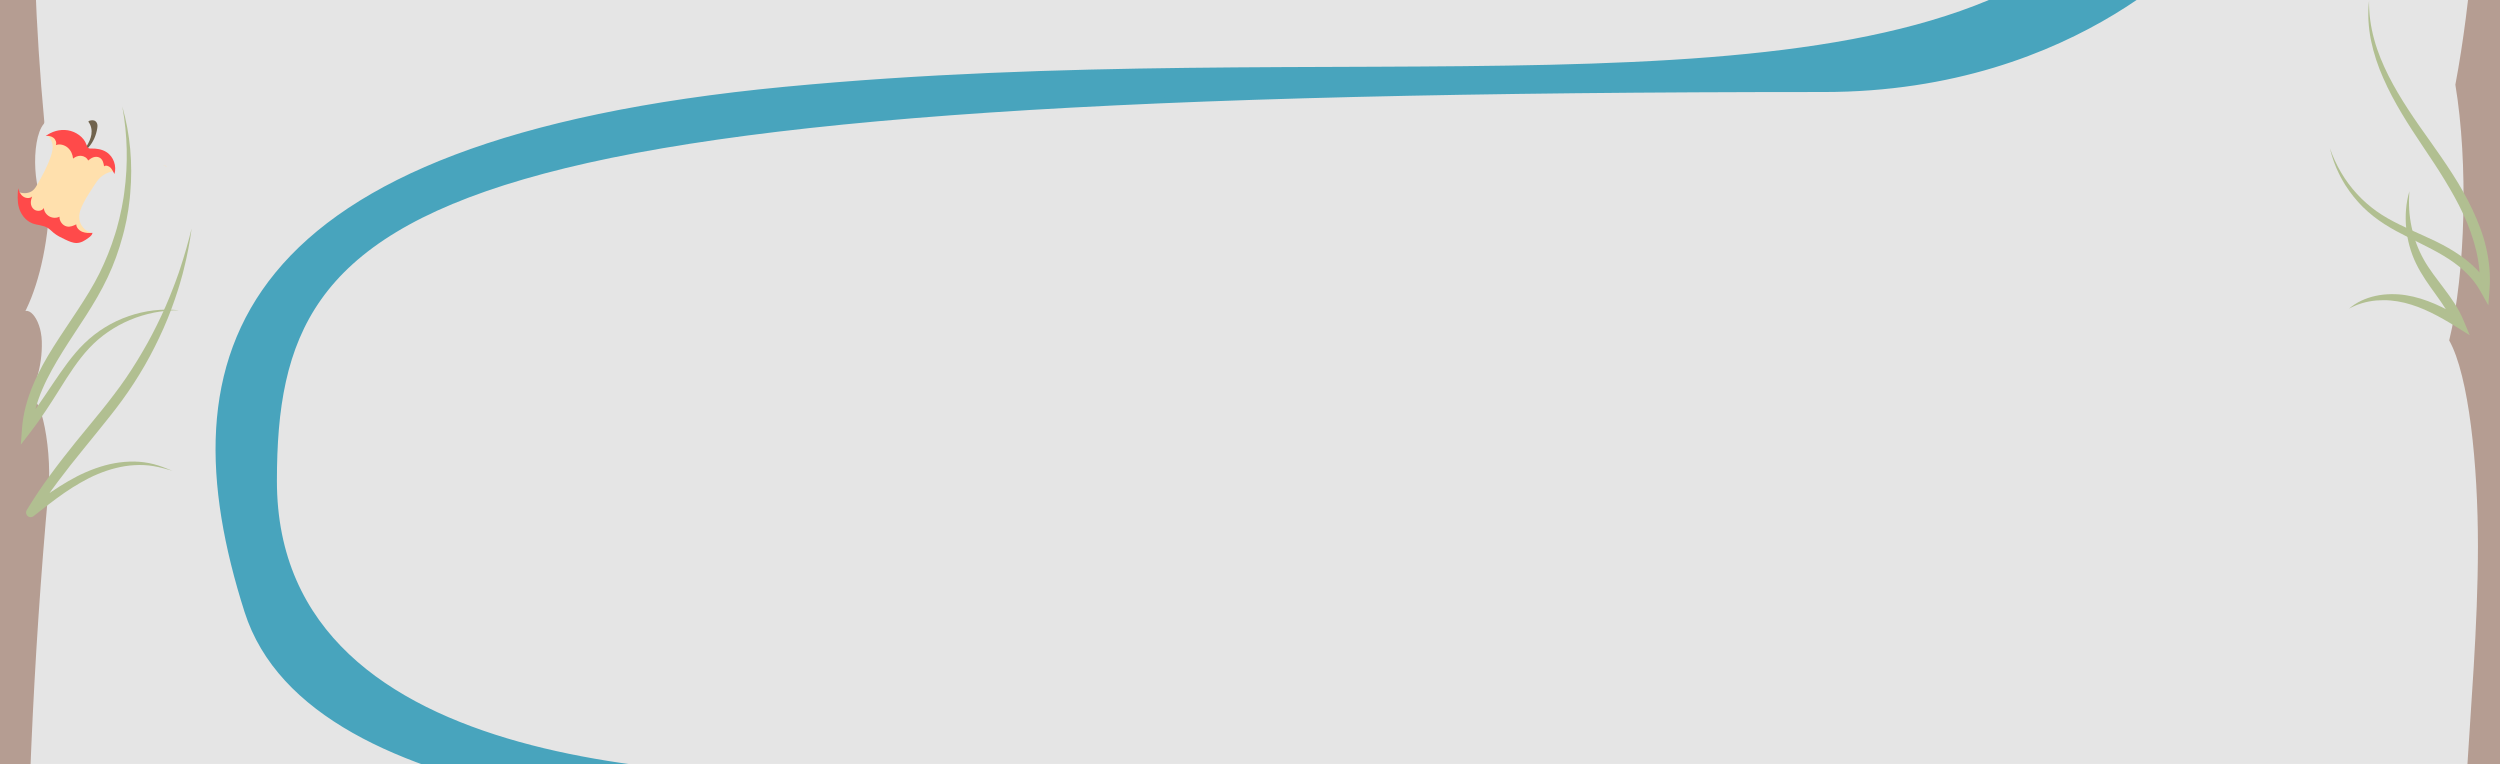
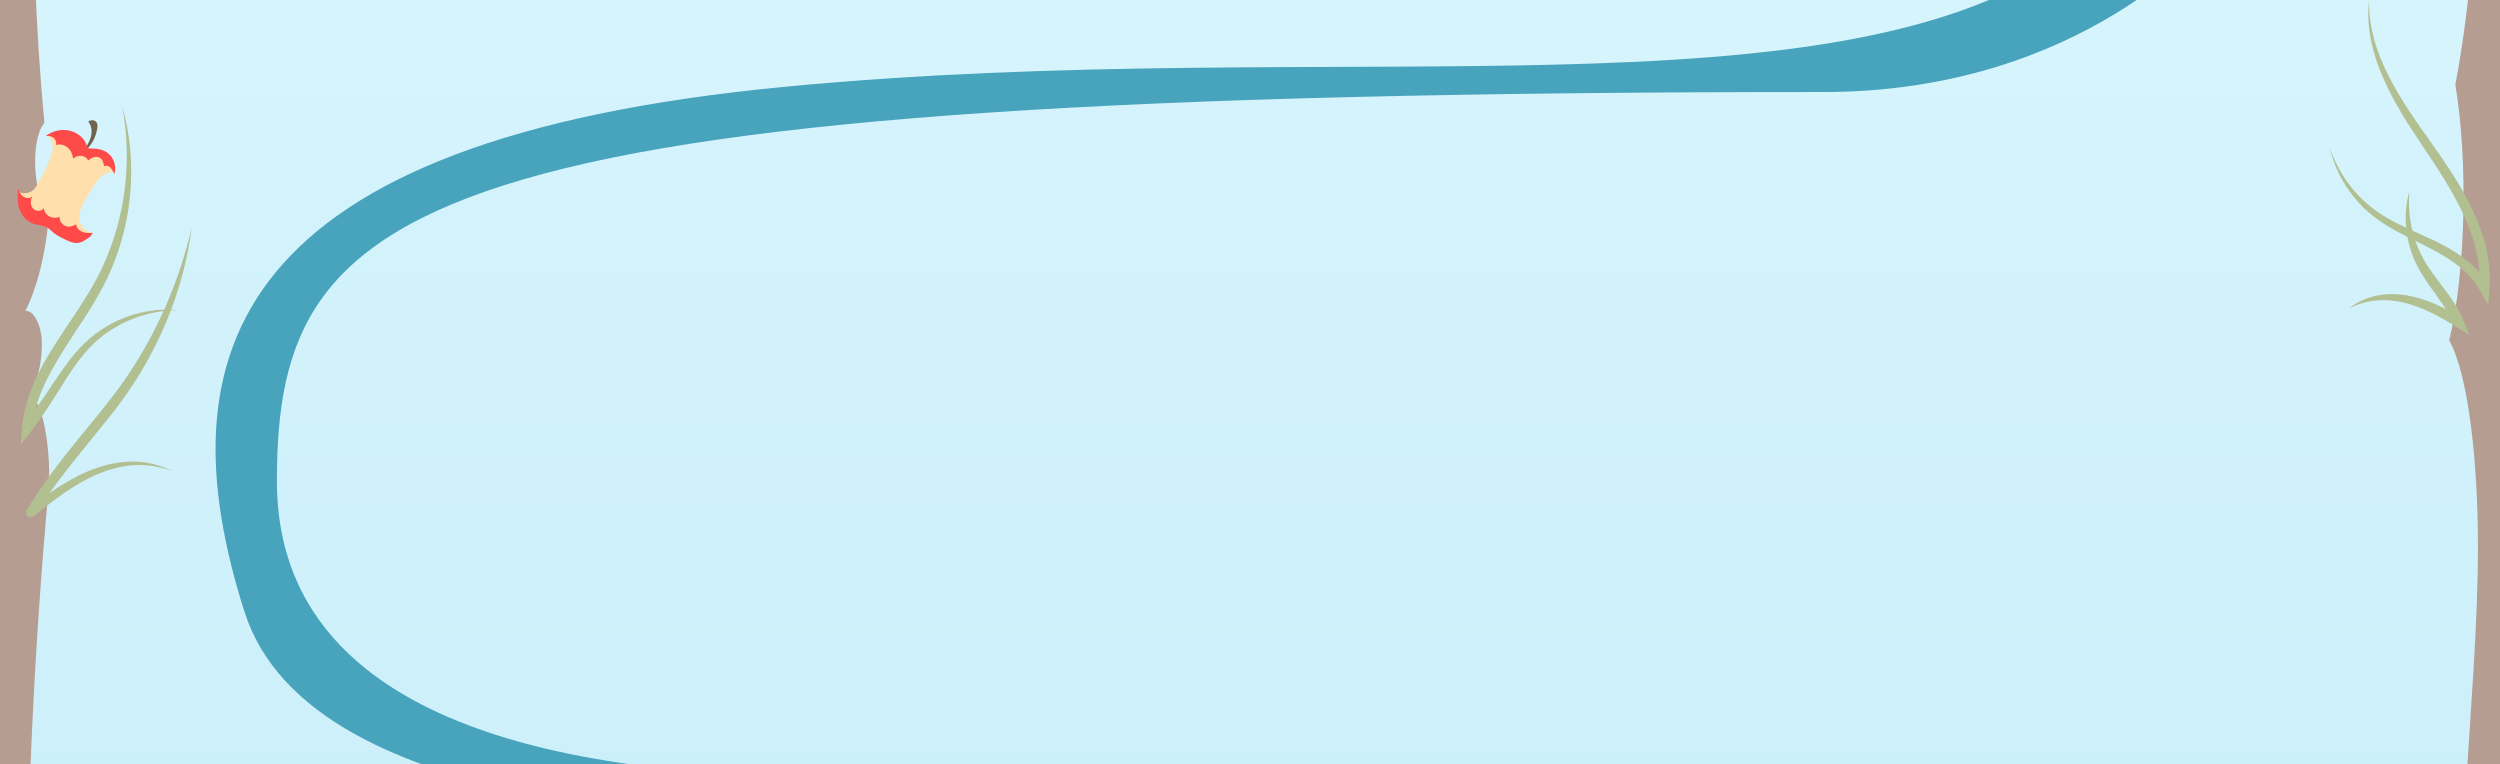
<svg xmlns="http://www.w3.org/2000/svg" width="1440" height="440" viewBox="0 0 1440 440" fill="none">
-   <rect width="1440" height="440" fill="#E5E5E5" />
-   <g clip-path="url(#clip0_0_1)">
-     <path d="M1440.5 -671C1460.5 -162 1272 -37.5 1272 -37.5C1272 -37.5 1199.21 51.5 1050.5 51.5C242.5 51.5 158 110.5 158 277C158 452.332 418 449 503.5 449C589 449 1219.94 441.615 1258 567C1303.5 716.901 1004 779.401 644.5 752.901C261.142 724.643 201.5 821.401 206.5 872.901C211.5 924.401 322 1012.9 738.5 909.401C1155 805.901 1251 919.401 1253.5 978.901C1256 1038.4 1146.5 1193 738.5 1069C330.5 945 186 1071 206.5 1138.5C227 1206 348 1249 606.5 1176.5C865 1104 1175.28 1108.9 1239.78 1204.4C1304.28 1299.9 1143.5 1389.9 860.5 1307.9C853 1305.73 808.053 1300.57 773.5 1296.4C768.981 1295.86 765.253 1291.68 761.563 1287.38L748.5 1277.52V1263.43C757.979 1263.6 761.438 1272.34 765.213 1279.12L773.5 1286.9C890.5 1296.4 1092.42 1373.73 1207.5 1292.9C1291.5 1233.9 1203 1188.9 1182.5 1176.5C1143.17 1156.67 943.4 1112.9 673 1176.5C335 1256 299 1261 206.5 1165C114 1069 343.5 989 487.5 1009L495.537 1010.12C632.706 1029.16 619.456 1021.17 851 1084.9C1087 1149.86 1261.24 1042.92 1234 968.901C1228.5 905.401 1057 838.901 718.5 927.401C561.167 960.901 241.4 1013.6 203 904.401C155 767.901 332 718.901 503.5 727.401C675 735.901 984.202 761.423 1143.5 687.901C1299.5 615.901 1268.19 538.955 1090 501.5C864.5 454.102 876.5 492.236 550 478.5C421.5 473.094 179.881 470 142.281 352C95.281 204.5 133 82 452 51.5C771 21 1061 74 1195 -26C1372.88 -158.747 1406.11 -408.5 1206 -544C974.623 -700.668 69 -465.099 -12 -665.099L1440.5 -671Z" fill="#48A4BD" />
-     <path d="M584 3089.4C1170.89 3106.42 1317.5 2993.9 1344 2690.9C1370.66 2386.06 1351.92 2355.55 1296.5 2215.9C1284 2184.4 1272 2167.9 1266.5 2161.4H958.5C959.522 2187.9 1075.5 2215.9 1189 2324.9C1268 2443.4 1311.5 2509.47 1311.5 2677.9C1311.5 2998.9 1108.51 3016.86 997.5 3047.4C886.494 3077.95 648.967 3076.9 471.5 3076.9C333.5 3076.9 244.483 3134.4 215.5 3189.9C178.945 3259.9 229.572 3315.08 298.5 3340.4C347.5 3358.4 421.667 3369.23 451.5 3364.9V3356.4H431C130.5 3340.4 153 3076.9 584 3089.4Z" fill="#48A4BD" />
-     <path d="M773.5 1286.9C890.5 1296.4 1092.42 1373.73 1207.5 1292.9C1291.5 1233.9 1203 1188.9 1182.5 1176.5C1143.17 1156.67 943.4 1112.9 673 1176.5C335 1256 299 1261 206.5 1165C114 1069 343.5 989 487.5 1009M773.5 1286.9C763.423 1285.59 763.558 1263.71 748.5 1263.43M773.5 1286.9L748.5 1263.43M487.5 1009L495.537 1010.12M487.5 1009C490.219 1009.38 492.897 1009.75 495.537 1010.12M1234 968.901C1261.24 1042.92 1087 1149.86 851 1084.9C619.456 1021.17 632.706 1029.16 495.537 1010.12M1234 968.901C1228.5 905.401 1057 838.901 718.5 927.401C561.167 960.901 241.4 1013.6 203 904.401C155 767.901 332 718.901 503.5 727.401C675 735.901 984.202 761.423 1143.5 687.901C1299.5 615.901 1268.19 538.955 1090 501.5C864.5 454.102 876.5 492.236 550 478.5C421.5 473.094 179.881 470 142.281 352C95.281 204.5 133 82 452 51.5C771 21 1061 74 1195 -26C1372.88 -158.747 1406.11 -408.5 1206 -544C974.623 -700.668 69 -465.099 -12 -665.099L1440.5 -671C1460.5 -162 1272 -37.5 1272 -37.5C1272 -37.5 1199.21 51.5 1050.5 51.5C242.5 51.5 158 110.5 158 277C158 452.332 418 449 503.5 449C589 449 1219.94 441.614 1258 567C1303.5 716.901 1004 779.401 644.5 752.901C261.142 724.643 201.5 821.401 206.5 872.901C211.5 924.401 322 1012.9 738.5 909.401C1155 805.901 1251 919.401 1253.5 978.901C1256 1038.4 1146.5 1193 738.5 1069C330.5 945 186 1071 206.5 1138.5C227 1206 348 1249 606.5 1176.5C865 1104 1175.28 1108.9 1239.78 1204.4C1304.28 1299.9 1143.5 1389.9 860.5 1307.9C853 1305.73 808.053 1300.57 773.5 1296.4M1234 968.901C1226.08 931.401 1234.05 968.951 1234 968.901ZM748.5 1263.43V1277.52M748.5 1277.52C757.996 1278.05 764.002 1295.26 773.5 1296.4M748.5 1277.52L773.5 1296.4M1344 2690.9C1317.5 2993.9 1170.89 3106.42 584 3089.4C153 3076.9 130.5 3340.4 431 3356.4H451.5V3364.9C421.667 3369.23 347.5 3358.4 298.5 3340.4C229.572 3315.08 178.945 3259.9 215.5 3189.9C244.483 3134.4 333.5 3076.9 471.5 3076.9C648.967 3076.9 886.494 3077.95 997.5 3047.4C1108.51 3016.86 1311.5 2998.9 1311.5 2677.9C1311.5 2509.47 1268 2443.4 1189 2324.9C1075.5 2215.9 959.522 2187.9 958.5 2161.4H1266.5C1272 2167.9 1284 2184.4 1296.5 2215.9C1351.92 2355.55 1370.66 2386.06 1344 2690.9Z" stroke="#48A4BD" stroke-width="3" />
-     <path d="M1444.5 -672.599C1433.3 -591.621 1415.05 -462.971 1420.78 -374.256C1422.94 -340.826 1423.65 -291.06 1414.59 -286.753C1432.72 -189.06 1432.59 -48.43 1414.29 48.801C1421.75 93.677 1420.22 157.008 1410.74 196.093C1422.05 216.305 1427.32 267.502 1427.29 314.641C1427.26 361.781 1423.07 407.254 1420.47 453.364C1415.97 533.01 1416.18 615.653 1418.96 696.396C1420.43 738.993 1420.98 793.899 1410.64 812.106C1413.5 823.203 1416.35 834.293 1419.2 845.391C1419.43 918.776 1413.88 992.282 1403.43 1054.22C1412.93 1088.22 1414.04 1142.84 1414.55 1192.15C1415.06 1242.07 1415.57 1292.01 1416.09 1341.93C1414.25 1336.21 1418.92 1339.62 1418.76 1348.57C1418 1392.77 1417.24 1436.97 1416.47 1481.17C1413.04 1499.41 1409.61 1517.66 1406.18 1535.9C1410.72 1537.36 1415 1547.69 1417.24 1562.62C1411.83 1577.08 1406.41 1591.53 1401 1605.99C1404.57 1621.06 1408.14 1636.13 1411.7 1651.19C1413.69 1741.27 1415.69 1831.35 1417.68 1921.43C1418.61 1963.56 1418.36 2014.91 1408.71 2036.49C1412.9 2025.62 1418.65 2047.11 1417.8 2066.02C1416.94 2084.92 1412.47 2098.02 1408.34 2109.2C1409.39 2125.27 1410.44 2141.34 1411.42 2157.48C1423.1 2350.74 1423.43 2553.62 1412.38 2747.4C1410.94 2772.75 1416.22 2813.6 1420.75 2794.11C1417.74 2804.51 1414.48 2817.19 1414.78 2832.53C1415.09 2847.87 1421.75 2857.2 1423.18 2842.78C1417.18 2857.39 1413.01 2882.22 1412.08 2908.91C1417.82 2912.19 1419.14 2948.47 1413.84 2957.44C1417.02 3011.27 1418.29 3066.68 1417.63 3121.77C1418.25 3147.41 1418.88 3173.05 1419.5 3198.69C1420.15 3221.23 1425.63 3246.79 1426.28 3269.33C1422.47 3425.02 1416.53 3578.63 1418.13 3734.87C1422.92 3778.47 1428.48 3794.88 1441 3793.22" fill="#B59D92" />
-     <path d="M-12.046 3739.42C5.959 3657.94 16.124 3542.66 6.908 3453.4C4.12 3426.4 7.688 3369.29 16.744 3345.58C20.051 3336.92 20.669 3322.2 18.134 3311.42C-4.489 3215.28 -2.273 3088.28 24.687 2998.08C24.795 2997.72 24.8 2997.18 24.699 2996.79C13.014 2952.1 15.363 2889.57 30.163 2850.36C30.354 2849.86 30.299 2848.94 30.063 2848.67C12.244 2827.94 3.931 2776.96 3.979 2729.99C4.029 2682.57 10.753 2636.81 14.939 2590.41C22.17 2510.28 21.836 2427.13 17.366 2345.88C15.034 2303.49 14.146 2249 30.193 2230.08C30.434 2229.8 30.484 2228.84 30.286 2228.36L17.107 2196.27C17.03 2196.08 16.985 2195.8 16.982 2195.5C16.646 2122.14 25.49 2048.68 42.122 1986.67C42.24 1986.23 42.212 1985.58 42.062 1985.24C27.049 1950.99 25.274 1896.39 24.463 1847.08C23.65 1797.64 22.84 1748.18 22.026 1698.74C22.009 1697.62 22.554 1697.23 22.666 1698.29C22.955 1701.04 17.469 1697.42 17.682 1689.69C18.909 1645.34 20.134 1600.98 21.361 1556.62C21.366 1556.4 21.397 1556.19 21.447 1556.03L37.459 1502.73C37.645 1502.11 37.514 1501.12 37.238 1501.05C30.344 1499.13 23.911 1489.32 20.36 1475.25C20.237 1474.77 20.29 1474.06 20.465 1473.77L45.829 1431.39C46.03 1431.04 46.06 1430.2 45.887 1429.75L29.134 1385.47C29.071 1385.3 29.031 1385.07 29.021 1384.82L19.429 1113.31C17.931 1070.92 18.33 1019.25 33.847 997.536C27.104 1008.47 17.868 986.855 19.238 967.833C20.591 949.037 27.626 935.934 34.211 924.776C34.349 924.542 34.412 924.05 34.364 923.595C32.698 907.684 31.034 891.78 29.491 875.8C10.708 681.35 10.173 477.226 27.937 282.238C30.261 256.743 21.778 215.64 14.482 235.245C19.323 224.776 24.571 212.029 24.079 196.587C23.64 182.795 15.047 173.833 11.584 182.424C11.275 183.189 11.611 184.665 11.96 184.074C20.744 169.359 26.835 145.938 28.366 120.784C28.401 120.216 28.268 119.694 28.08 119.603C19.253 115.569 17.235 80.65 25.302 71.233C25.465 71.044 25.555 70.521 25.508 70.022C20.468 16.171 18.445 -39.247 19.507 -94.339C19.507 -94.4 19.507 -94.453 19.504 -94.513L16.508 -171.807L13.363 -239.707C13.358 -239.791 13.358 -239.874 13.363 -239.957C19.479 -396.468 2.08 -510.558 -0.5 -667.599L-13.5 -667.153C-21.155 -710.837 -12.035 -712.916 -25 -739.599" fill="#B59D92" />
-     <path d="M103.163 178.722C98.272 178.662 93.405 179.139 88.65 180.07C83.895 181.016 79.26 182.454 74.82 184.308C65.955 188.063 57.87 193.565 51.367 200.544C44.828 207.53 39.615 215.773 34.41 224.091C29.19 232.409 23.812 240.788 17.707 248.698L12 256.092L12.69 246.684C13.328 238.01 15.75 229.593 19.05 221.729C22.365 213.85 26.543 206.455 31.035 199.393C35.513 192.309 40.237 185.474 44.745 178.571C49.26 171.676 53.655 164.758 57.255 157.461C60.862 150.165 63.93 142.565 66.323 134.739C66.615 133.763 66.96 132.794 67.215 131.802L67.995 128.835C68.25 127.844 68.528 126.86 68.767 125.861L69.42 122.856L70.095 119.851L70.635 116.823L71.175 113.788C71.347 112.774 71.453 111.752 71.595 110.738C73.823 94.45 73.463 77.737 70.448 61.358C75.03 77.366 76.5 94.366 75.03 111.132C74.933 112.176 74.873 113.236 74.752 114.28L74.355 117.414L73.95 120.547L73.41 123.666L72.855 126.777C72.645 127.806 72.397 128.835 72.172 129.865L71.475 132.953C71.25 133.982 70.935 134.989 70.665 136.011C68.483 144.163 65.618 152.155 61.987 159.8C58.38 167.475 54.053 174.718 49.568 181.75C45.053 188.774 40.395 195.624 36.053 202.595C31.74 209.581 27.637 216.643 24.465 224.061C21.27 231.463 19.08 239.236 18.315 247.161L13.297 245.148C19.38 237.632 24.78 229.525 30.24 221.336C33 217.256 35.782 213.154 38.775 209.165C41.767 205.184 44.962 201.286 48.6 197.781C55.845 190.734 64.605 185.383 74.002 182.144C83.385 178.859 93.427 177.648 103.163 178.722Z" fill="#B1BF91" />
-     <path d="M110.388 131.542C109.368 139.437 107.838 147.286 105.888 155.029L105.153 157.935C104.898 158.904 104.613 159.858 104.343 160.819C103.788 162.742 103.278 164.672 102.648 166.571C102.025 168.471 101.44 170.386 100.765 172.271L98.74 177.925C95.958 185.433 92.673 192.76 89.065 199.92C85.48 207.096 81.438 214.036 77.08 220.773C72.723 227.517 67.938 233.988 62.973 240.202C58.023 246.447 52.998 252.578 48.025 258.716C38.02 270.94 28.465 283.429 19.915 296.622L16.06 293.049C19.06 290.809 22.075 288.553 25.143 286.366C28.225 284.186 31.353 282.051 34.563 280.03C37.773 278.009 41.065 276.087 44.455 274.338C47.845 272.605 51.363 271.076 54.963 269.797C58.563 268.525 62.253 267.481 66.01 266.807C69.768 266.141 73.585 265.808 77.395 265.861C81.198 265.914 84.993 266.429 88.66 267.383C92.32 268.344 95.808 269.744 99.273 271.152C95.673 270.138 92.073 269.108 88.428 268.488C84.79 267.859 81.093 267.731 77.44 267.935C70.12 268.344 62.973 270.297 56.23 273.105C52.855 274.513 49.593 276.17 46.413 278.009C43.225 279.818 40.12 281.801 37.075 283.89C34.038 285.979 31.06 288.197 28.12 290.46C25.165 292.708 22.225 295.009 19.278 297.318C18.123 298.226 16.458 298.014 15.558 296.849C14.86 295.94 14.83 294.722 15.393 293.798L15.43 293.745C19.623 286.918 24.04 280.235 28.788 273.809C33.505 267.36 38.425 261.085 43.398 254.886C48.4 248.71 53.5 242.655 58.435 236.509C60.91 233.443 63.333 230.348 65.695 227.214L69.205 222.506L72.588 217.7C77.005 211.228 81.078 204.515 84.918 197.665C88.728 190.8 92.193 183.723 95.38 176.517L97.675 171.067C98.44 169.251 99.108 167.397 99.843 165.557C100.593 163.733 101.23 161.864 101.913 160.009C102.243 159.078 102.595 158.155 102.918 157.216L103.848 154.401C106.33 146.915 108.505 139.278 110.388 131.542Z" fill="#B1BF91" />
-     <path d="M1364.58 0.328C1364.46 7.943 1365.53 15.489 1367.54 22.732C1369.5 29.999 1372.44 36.939 1375.78 43.645C1382.57 57.042 1391.21 69.403 1400.01 81.702C1404.4 87.894 1408.76 94.146 1412.88 100.602C1417.02 107.051 1420.81 113.764 1424.14 120.758C1427.43 127.759 1430.28 135.079 1432.03 142.746C1433.81 150.398 1434.58 158.361 1434 166.278L1433.29 175.898L1428.58 167.497C1426.23 163.303 1423.15 159.481 1419.51 156.158C1415.91 152.805 1411.79 149.921 1407.49 147.318C1398.87 142.133 1389.36 138.053 1380.17 133.065C1375.59 130.552 1371.09 127.752 1366.94 124.467C1365.91 123.634 1364.87 122.809 1363.89 121.916C1362.89 121.053 1361.94 120.13 1360.99 119.214C1359.13 117.337 1357.35 115.384 1355.71 113.318C1354.04 111.282 1352.54 109.109 1351.1 106.914C1350.41 105.794 1349.7 104.689 1349.09 103.524C1348.77 102.948 1348.44 102.381 1348.14 101.798L1347.26 100.042C1344.92 95.349 1343.2 90.376 1342 85.32C1345.38 95.152 1350.7 104.182 1357.59 111.675C1361.02 115.437 1364.86 118.775 1368.95 121.712C1371.02 123.165 1373.15 124.512 1375.34 125.776C1377.54 127.033 1379.8 128.191 1382.08 129.326C1386.64 131.597 1391.34 133.648 1396.05 135.783C1398.41 136.85 1400.78 137.932 1403.13 139.075C1405.48 140.218 1407.81 141.459 1410.11 142.761C1414.68 145.403 1419.16 148.37 1423.21 151.973C1425.24 153.766 1427.19 155.689 1428.93 157.816C1430.69 159.935 1432.26 162.221 1433.64 164.643L1428.22 165.862C1428.7 158.588 1427.94 151.253 1426.23 144.124C1424.5 136.994 1421.98 130.015 1418.83 123.286C1415.71 116.535 1411.99 110.04 1408.11 103.622C1404.21 97.211 1400.03 90.929 1395.79 84.662C1387.35 72.059 1378.97 59.162 1372.79 45.068C1369.67 38.052 1367.21 30.703 1365.67 23.171C1364.18 15.648 1363.68 7.89 1364.58 0.328Z" fill="#B1BF91" />
-     <path d="M1353 177.818C1357.29 174.072 1362.74 171.634 1368.41 170.416C1371.26 169.772 1374.16 169.508 1377.08 169.439C1380 169.379 1382.93 169.576 1385.83 170.045C1391.61 170.953 1397.2 172.77 1402.51 175.056C1407.83 177.364 1412.89 180.134 1417.77 183.071L1413.49 186.803C1410.94 180.8 1407.06 175.283 1403.05 169.689C1399.03 164.111 1394.83 158.351 1391.67 151.826C1388.51 145.325 1386.63 138.263 1385.94 131.171C1385.29 124.071 1385.83 116.888 1387.8 110.182C1387.27 117.145 1387.64 124.048 1389.06 130.694C1390.43 137.339 1392.84 143.69 1396.08 149.495C1399.33 155.308 1403.57 160.606 1407.75 166.177C1411.93 171.725 1416.13 177.629 1418.96 184.456L1422.55 193.07L1414.69 188.188C1409.95 185.251 1405.18 182.45 1400.25 180.059C1395.33 177.659 1390.24 175.676 1384.96 174.39C1382.34 173.761 1379.66 173.307 1376.96 173.073C1374.25 172.83 1371.53 172.861 1368.8 173.073C1363.37 173.557 1357.96 175.048 1353 177.818Z" fill="#B1BF91" />
-     <path d="M27.459 78.232C29.234 79.661 30.15 81.815 30.316 83.871C30.476 85.924 29.969 87.901 29.351 89.801C27.482 95.534 24.577 100.84 21.61 106.08C20.866 107.391 20.098 108.725 18.911 109.701C16.857 111.381 13.598 111.757 10.825 110.634C12.886 115.681 15.169 121.02 19.794 124.527C21.844 126.082 24.226 127.168 26.596 128.208C31.283 130.262 36.023 132.191 40.805 133.989C42.799 134.737 44.839 135.474 46.923 135.632C49.006 135.79 51.168 135.283 52.393 133.878C48.756 133.142 46.125 129.588 45.712 126.245C45.294 122.9 46.601 119.762 48.111 116.884C49.945 113.389 52.115 110.072 54.281 106.765C55.333 105.161 56.392 103.543 57.812 102.208C59.564 100.557 61.843 99.385 64.367 98.837C64.721 98.757 65.118 98.669 65.274 98.372C65.412 98.113 65.314 97.787 65.206 97.496C63.294 92.347 58.307 87.974 52.622 86.463C50.76 85.97 48.841 85.763 46.997 85.19C43.545 84.125 40.584 81.871 37.396 80.147C34.207 78.424 30.292 77.193 27.459 78.232Z" fill="#FFE0AD" />
-     <path d="M96.519 96.064C95.73 95.598 94.827 95.315 93.933 95.263Z" fill="#FFE0AD" />
-     <path d="M49.915 84.239C51.143 82.115 52.27 79.895 52.649 77.445C53.026 74.999 52.574 72.271 50.89 70.108C51.119 69.561 51.85 69.395 52.503 69.319C53.07 69.255 53.664 69.22 54.224 69.408C55.108 69.704 55.746 70.511 55.987 71.336C56.235 72.159 56.154 72.997 56.032 73.81C55.417 77.909 53.744 81.795 50.985 84.887C50.607 85.31 49.901 85.72 49.424 85.287C49.057 84.948 49.245 84.405 49.571 84.103C49.9 83.796 50.345 83.58 49.915 84.239Z" fill="#70634D" />
-     <path d="M26.297 78.36C29.722 75.781 34.349 74.302 39.042 75.045C43.734 75.788 48.345 79.032 49.748 83.258C49.996 83.999 50.215 84.854 50.943 85.279C51.481 85.596 52.131 85.571 52.733 85.558C55.619 85.498 58.692 85.969 61.221 87.544C65.632 90.297 67.196 95.849 65.944 100.199C65.153 99.04 64.695 97.705 63.724 96.656C62.752 95.608 60.928 94.965 59.942 95.804C59.671 93.954 59.185 91.796 57.367 90.807C56.231 90.185 54.837 90.225 53.71 90.63C52.577 91.034 51.653 91.758 50.754 92.471C50.198 90.919 48.355 89.842 46.62 89.741C44.885 89.639 43.296 90.364 42.08 91.36C41.896 89.104 40.941 86.751 39.066 85.1C37.19 83.449 34.32 82.68 32.186 83.59C32.694 82.242 32.165 80.523 30.906 79.459C29.639 78.397 27.736 78.058 26.297 78.36Z" fill="#FF4A4A" />
-     <path d="M10.443 108.44C10.15 112.135 9.863 115.914 10.918 119.635C11.976 123.351 14.65 127.066 18.561 128.614C21.446 129.756 24.743 129.648 27.404 131.241C28.727 132.033 29.761 133.175 30.942 134.15C32.918 135.773 35.288 136.9 37.623 137.999C39.706 138.982 41.908 139.994 44.141 139.968C46.745 139.935 48.887 138.506 50.836 137.1C51.932 136.313 53.08 135.417 53.31 134.116C51.358 134.27 49.298 134.286 47.411 133.525C45.523 132.763 43.874 131.018 43.935 129.216C42.292 130.025 40.468 130.863 38.518 130.455C35.91 129.911 34.117 127.166 34.271 124.794C32.596 125.726 30.233 125.661 28.385 124.622C26.537 123.583 25.287 121.622 25.271 119.743C24.398 121.573 21.368 122.017 19.546 120.59C18.38 119.681 17.814 118.264 17.758 116.941C17.698 115.616 18.088 114.356 18.524 113.142C17.383 114.442 14.922 114.317 13.318 113.174C11.714 112.032 10.89 110.16 10.443 108.44Z" fill="#FF4A4A" />
+   <g clip-path="url(#clip0_334_282)">
+     <rect width="1440" height="5493" transform="translate(0 -1425)" fill="white" />
+     <g clip-path="url(#clip1_334_282)">
+       <rect width="1440" height="4420.59" transform="translate(0 -671)" fill="#693A3A" />
+       <path d="M1440 -671H0V3749.59H1440V-671Z" fill="url(#paint0_linear_334_282)" />
+       <path d="M1440.5 -671C1460.5 -162 1272 -37.5 1272 -37.5C1272 -37.5 1199.21 51.5 1050.5 51.5C242.5 51.5 158 110.5 158 277C158 452.332 418 449 503.5 449C589 449 1219.94 441.615 1258 567C1303.5 716.901 1004 779.401 644.5 752.901C261.142 724.643 201.5 821.401 206.5 872.901C211.5 924.401 322 1012.9 738.5 909.401C1155 805.901 1251 919.401 1253.5 978.901C1256 1038.4 1146.5 1193 738.5 1069C330.5 945 186 1071 206.5 1138.5C227 1206 348 1249 606.5 1176.5C865 1104 1175.28 1108.9 1239.78 1204.4C1304.28 1299.9 1143.5 1389.9 860.5 1307.9C853 1305.73 808.053 1300.57 773.5 1296.4C768.981 1295.86 765.253 1291.68 761.563 1287.38L748.5 1277.52V1263.43C757.979 1263.6 761.438 1272.34 765.213 1279.12L773.5 1286.9C890.5 1296.4 1092.42 1373.73 1207.5 1292.9C1291.5 1233.9 1203 1188.9 1182.5 1176.5C1143.17 1156.67 943.4 1112.9 673 1176.5C335 1256 299 1261 206.5 1165C114 1069 343.5 989 487.5 1009L495.537 1010.12C632.706 1029.16 619.456 1021.17 851 1084.9C1087 1149.86 1261.24 1042.92 1234 968.901C1228.5 905.401 1057 838.901 718.5 927.401C561.167 960.901 241.4 1013.6 203 904.401C155 767.901 332 718.901 503.5 727.401C675 735.901 984.202 761.423 1143.5 687.901C1299.5 615.901 1268.19 538.955 1090 501.5C864.5 454.102 876.5 492.236 550 478.5C421.5 473.094 179.881 470 142.281 352C95.281 204.5 133 82 452 51.5C771 21 1061 74 1195 -26C1372.88 -158.747 1406.11 -408.5 1206 -544C974.623 -700.668 69 -465.099 -12 -665.099L1440.5 -671Z" fill="#48A4BD" />
+       <path d="M584 3089.4C1170.89 3106.42 1317.5 2993.9 1344 2690.9C1370.66 2386.06 1351.92 2355.55 1296.5 2215.9C1284 2184.4 1272 2167.9 1266.5 2161.4H958.5C959.522 2187.9 1075.5 2215.9 1189 2324.9C1268 2443.4 1311.5 2509.47 1311.5 2677.9C1311.5 2998.9 1108.51 3016.86 997.5 3047.4C886.494 3077.95 648.967 3076.9 471.5 3076.9C333.5 3076.9 244.483 3134.4 215.5 3189.9C178.945 3259.9 229.572 3315.08 298.5 3340.4C347.5 3358.4 421.667 3369.23 451.5 3364.9V3356.4H431C130.5 3340.4 153 3076.9 584 3089.4Z" fill="#48A4BD" />
+       <path d="M773.5 1286.9C890.5 1296.4 1092.42 1373.73 1207.5 1292.9C1291.5 1233.9 1203 1188.9 1182.5 1176.5C1143.17 1156.67 943.4 1112.9 673 1176.5C335 1256 299 1261 206.5 1165C114 1069 343.5 989 487.5 1009M773.5 1286.9C763.423 1285.59 763.558 1263.71 748.5 1263.43M773.5 1286.9L748.5 1263.43M487.5 1009L495.537 1010.12M487.5 1009C490.219 1009.38 492.897 1009.75 495.537 1010.12M1234 968.901C1261.24 1042.92 1087 1149.86 851 1084.9C619.456 1021.17 632.706 1029.16 495.537 1010.12M1234 968.901C1228.5 905.401 1057 838.901 718.5 927.401C561.167 960.901 241.4 1013.6 203 904.401C155 767.901 332 718.901 503.5 727.401C675 735.901 984.202 761.423 1143.5 687.901C1299.5 615.901 1268.19 538.955 1090 501.5C864.5 454.102 876.5 492.236 550 478.5C421.5 473.094 179.881 470 142.281 352C95.281 204.5 133 82 452 51.5C771 21 1061 74 1195 -26C1372.88 -158.747 1406.11 -408.5 1206 -544C974.623 -700.668 69 -465.099 -12 -665.099L1440.5 -671C1460.5 -162 1272 -37.5 1272 -37.5C1272 -37.5 1199.21 51.5 1050.5 51.5C242.5 51.5 158 110.5 158 277C158 452.332 418 449 503.5 449C589 449 1219.94 441.614 1258 567C1303.5 716.901 1004 779.401 644.5 752.901C261.142 724.643 201.5 821.401 206.5 872.901C211.5 924.401 322 1012.9 738.5 909.401C1155 805.901 1251 919.401 1253.5 978.901C1256 1038.4 1146.5 1193 738.5 1069C330.5 945 186 1071 206.5 1138.5C227 1206 348 1249 606.5 1176.5C865 1104 1175.28 1108.9 1239.78 1204.4C1304.28 1299.9 1143.5 1389.9 860.5 1307.9C853 1305.73 808.053 1300.57 773.5 1296.4M1234 968.901C1226.08 931.401 1234.05 968.951 1234 968.901ZM748.5 1263.43V1277.52M748.5 1277.52C757.996 1278.05 764.002 1295.26 773.5 1296.4M748.5 1277.52L773.5 1296.4M1344 2690.9C1317.5 2993.9 1170.89 3106.42 584 3089.4C153 3076.9 130.5 3340.4 431 3356.4H451.5V3364.9C421.667 3369.23 347.5 3358.4 298.5 3340.4C229.572 3315.08 178.945 3259.9 215.5 3189.9C244.483 3134.4 333.5 3076.9 471.5 3076.9C648.967 3076.9 886.494 3077.95 997.5 3047.4C1108.51 3016.86 1311.5 2998.9 1311.5 2677.9C1311.5 2509.47 1268 2443.4 1189 2324.9C1075.5 2215.9 959.522 2187.9 958.5 2161.4H1266.5C1272 2167.9 1284 2184.4 1296.5 2215.9C1351.92 2355.55 1370.66 2386.06 1344 2690.9Z" stroke="#48A4BD" stroke-width="3" />
+       <path d="M1444.5 -672.599C1433.3 -591.621 1415.05 -462.971 1420.78 -374.256C1422.94 -340.826 1423.65 -291.06 1414.59 -286.753C1432.72 -189.06 1432.59 -48.43 1414.29 48.801C1421.75 93.677 1420.22 157.008 1410.74 196.093C1422.05 216.305 1427.32 267.502 1427.29 314.641C1427.26 361.781 1423.07 407.254 1420.47 453.364C1415.97 533.01 1416.18 615.653 1418.96 696.396C1420.43 738.993 1420.98 793.899 1410.64 812.106C1413.5 823.203 1416.35 834.293 1419.2 845.391C1419.43 918.776 1413.88 992.282 1403.43 1054.22C1412.93 1088.22 1414.04 1142.84 1414.55 1192.15C1415.06 1242.07 1415.57 1292.01 1416.09 1341.93C1414.25 1336.21 1418.92 1339.62 1418.76 1348.57C1418 1392.77 1417.24 1436.97 1416.47 1481.17C1413.04 1499.41 1409.61 1517.66 1406.18 1535.9C1410.72 1537.36 1415 1547.69 1417.24 1562.62C1411.83 1577.08 1406.41 1591.53 1401 1605.99C1404.57 1621.06 1408.14 1636.13 1411.7 1651.19C1413.69 1741.27 1415.69 1831.35 1417.68 1921.43C1418.61 1963.56 1418.36 2014.91 1408.71 2036.49C1412.9 2025.62 1418.65 2047.11 1417.8 2066.02C1416.94 2084.92 1412.47 2098.02 1408.34 2109.2C1409.39 2125.27 1410.44 2141.34 1411.42 2157.48C1423.1 2350.74 1423.43 2553.62 1412.38 2747.4C1410.94 2772.75 1416.22 2813.6 1420.75 2794.11C1417.74 2804.51 1414.48 2817.19 1414.78 2832.53C1415.09 2847.87 1421.75 2857.2 1423.18 2842.78C1417.18 2857.39 1413.01 2882.22 1412.08 2908.91C1417.82 2912.19 1419.14 2948.47 1413.84 2957.44C1417.02 3011.27 1418.29 3066.68 1417.63 3121.77C1418.25 3147.41 1418.88 3173.05 1419.5 3198.69C1420.15 3221.23 1425.63 3246.79 1426.28 3269.33C1422.47 3425.02 1416.53 3578.63 1418.13 3734.87C1422.92 3778.47 1428.48 3794.88 1441 3793.22" fill="#B59D92" />
+       <path d="M-12.046 3739.42C5.959 3657.94 16.124 3542.66 6.908 3453.4C4.12 3426.4 7.688 3369.29 16.744 3345.58C20.051 3336.92 20.669 3322.2 18.134 3311.42C-4.489 3215.28 -2.273 3088.28 24.687 2998.08C24.795 2997.72 24.8 2997.18 24.699 2996.79C13.014 2952.1 15.363 2889.57 30.163 2850.36C30.354 2849.86 30.299 2848.94 30.063 2848.67C12.244 2827.94 3.931 2776.96 3.979 2729.99C4.029 2682.57 10.753 2636.81 14.939 2590.41C22.17 2510.28 21.836 2427.13 17.366 2345.88C15.034 2303.49 14.146 2249 30.193 2230.08C30.434 2229.8 30.484 2228.84 30.286 2228.36L17.107 2196.27C17.03 2196.08 16.985 2195.8 16.982 2195.5C16.646 2122.14 25.49 2048.68 42.122 1986.67C42.24 1986.23 42.212 1985.58 42.062 1985.24C27.049 1950.99 25.274 1896.39 24.463 1847.08C23.65 1797.64 22.84 1748.18 22.026 1698.74C22.009 1697.62 22.554 1697.23 22.666 1698.29C22.955 1701.04 17.469 1697.42 17.682 1689.69C18.909 1645.34 20.134 1600.98 21.361 1556.62C21.366 1556.4 21.397 1556.19 21.447 1556.03L37.459 1502.73C37.645 1502.11 37.514 1501.12 37.238 1501.05C30.344 1499.13 23.911 1489.32 20.36 1475.25C20.237 1474.77 20.29 1474.06 20.465 1473.77L45.829 1431.39C46.03 1431.04 46.06 1430.2 45.887 1429.75L29.134 1385.47C29.071 1385.3 29.031 1385.07 29.021 1384.82L19.429 1113.31C17.931 1070.92 18.33 1019.25 33.847 997.536C27.104 1008.47 17.868 986.855 19.238 967.833C20.591 949.037 27.626 935.934 34.211 924.776C34.349 924.542 34.412 924.05 34.364 923.595C32.698 907.684 31.034 891.78 29.491 875.8C10.708 681.35 10.173 477.226 27.937 282.238C30.261 256.743 21.778 215.64 14.482 235.245C19.323 224.776 24.571 212.029 24.079 196.587C23.64 182.795 15.047 173.833 11.584 182.424C11.275 183.189 11.611 184.665 11.96 184.074C20.744 169.359 26.835 145.938 28.366 120.784C28.401 120.216 28.268 119.694 28.08 119.603C19.253 115.569 17.235 80.65 25.302 71.233C25.465 71.044 25.555 70.521 25.508 70.022C20.468 16.171 18.445 -39.247 19.507 -94.339C19.507 -94.4 19.507 -94.453 19.504 -94.513L16.508 -171.807L13.363 -239.707C13.358 -239.791 13.358 -239.874 13.363 -239.957C19.479 -396.468 2.08 -510.558 -0.5 -667.599L-13.5 -667.153C-21.155 -710.837 -12.035 -712.916 -25 -739.599" fill="#B59D92" />
+       <path d="M103.163 178.722C98.272 178.662 93.405 179.139 88.65 180.07C83.895 181.016 79.26 182.454 74.82 184.308C65.955 188.063 57.87 193.565 51.367 200.544C44.828 207.53 39.615 215.773 34.41 224.091C29.19 232.409 23.812 240.788 17.707 248.698L12 256.092L12.69 246.684C13.328 238.01 15.75 229.593 19.05 221.729C22.365 213.85 26.543 206.455 31.035 199.393C35.513 192.309 40.237 185.474 44.745 178.571C49.26 171.676 53.655 164.758 57.255 157.461C60.862 150.165 63.93 142.565 66.323 134.739C66.615 133.763 66.96 132.794 67.215 131.802L67.995 128.835C68.25 127.844 68.528 126.86 68.767 125.861L69.42 122.856L70.095 119.851L70.635 116.823L71.175 113.788C71.347 112.774 71.453 111.752 71.595 110.738C73.823 94.45 73.463 77.737 70.448 61.358C75.03 77.366 76.5 94.366 75.03 111.132C74.933 112.176 74.873 113.236 74.752 114.28L74.355 117.414L73.95 120.547L73.41 123.666L72.855 126.777C72.645 127.806 72.397 128.835 72.172 129.865L71.475 132.953C71.25 133.982 70.935 134.989 70.665 136.011C68.483 144.163 65.618 152.155 61.987 159.8C58.38 167.475 54.053 174.718 49.568 181.75C45.053 188.774 40.395 195.624 36.053 202.595C31.74 209.581 27.637 216.643 24.465 224.061C21.27 231.463 19.08 239.236 18.315 247.161L13.297 245.148C19.38 237.632 24.78 229.525 30.24 221.336C33 217.256 35.782 213.154 38.775 209.165C41.767 205.184 44.962 201.286 48.6 197.781C55.845 190.734 64.605 185.383 74.002 182.144C83.385 178.859 93.427 177.648 103.163 178.722Z" fill="#B1BF91" />
+       <path d="M110.388 131.542C109.368 139.437 107.838 147.286 105.888 155.029L105.153 157.935C104.898 158.904 104.613 159.858 104.343 160.819C103.788 162.742 103.278 164.672 102.648 166.571C102.025 168.471 101.44 170.386 100.765 172.271L98.74 177.925C95.958 185.433 92.673 192.76 89.065 199.92C85.48 207.096 81.438 214.036 77.08 220.773C72.723 227.517 67.938 233.988 62.973 240.202C58.023 246.447 52.998 252.578 48.025 258.716C38.02 270.94 28.465 283.429 19.915 296.622L16.06 293.049C19.06 290.809 22.075 288.553 25.143 286.366C28.225 284.186 31.353 282.051 34.563 280.03C37.773 278.009 41.065 276.087 44.455 274.338C47.845 272.605 51.363 271.076 54.963 269.797C58.563 268.525 62.253 267.481 66.01 266.807C69.768 266.141 73.585 265.808 77.395 265.861C81.198 265.914 84.993 266.429 88.66 267.383C92.32 268.344 95.808 269.744 99.273 271.152C95.673 270.138 92.073 269.108 88.428 268.488C84.79 267.859 81.093 267.731 77.44 267.935C70.12 268.344 62.973 270.297 56.23 273.105C52.855 274.513 49.593 276.17 46.413 278.009C43.225 279.818 40.12 281.801 37.075 283.89C34.038 285.979 31.06 288.197 28.12 290.46C25.165 292.708 22.225 295.009 19.278 297.318C18.123 298.226 16.458 298.014 15.558 296.849C14.86 295.94 14.83 294.722 15.393 293.798L15.43 293.745C19.623 286.918 24.04 280.235 28.788 273.809C33.505 267.36 38.425 261.085 43.398 254.886C48.4 248.71 53.5 242.655 58.435 236.509C60.91 233.443 63.333 230.348 65.695 227.214L69.205 222.506L72.588 217.7C77.005 211.228 81.078 204.515 84.918 197.665C88.728 190.8 92.193 183.723 95.38 176.517L97.675 171.067C98.44 169.251 99.108 167.397 99.843 165.557C100.593 163.733 101.23 161.864 101.913 160.009C102.243 159.078 102.595 158.155 102.918 157.216L103.848 154.401C106.33 146.915 108.505 139.278 110.388 131.542Z" fill="#B1BF91" />
+       <path d="M1364.58 0.328C1364.46 7.943 1365.53 15.489 1367.54 22.732C1369.5 29.999 1372.44 36.939 1375.78 43.645C1382.57 57.042 1391.21 69.403 1400.01 81.702C1404.4 87.894 1408.76 94.146 1412.88 100.602C1417.02 107.051 1420.81 113.764 1424.14 120.758C1427.43 127.759 1430.28 135.079 1432.03 142.746C1433.81 150.398 1434.58 158.361 1434 166.278L1433.29 175.898L1428.58 167.497C1426.23 163.303 1423.15 159.481 1419.51 156.158C1415.91 152.805 1411.79 149.921 1407.49 147.318C1398.87 142.133 1389.36 138.053 1380.17 133.065C1375.59 130.552 1371.09 127.752 1366.94 124.467C1365.91 123.634 1364.87 122.809 1363.89 121.916C1362.89 121.053 1361.94 120.13 1360.99 119.214C1359.13 117.337 1357.35 115.384 1355.71 113.318C1354.04 111.282 1352.54 109.109 1351.1 106.914C1350.41 105.794 1349.7 104.689 1349.09 103.524C1348.77 102.948 1348.44 102.381 1348.14 101.798L1347.26 100.042C1344.92 95.349 1343.2 90.376 1342 85.32C1345.38 95.152 1350.7 104.182 1357.59 111.675C1361.02 115.437 1364.86 118.775 1368.95 121.712C1371.02 123.165 1373.15 124.512 1375.34 125.776C1377.54 127.033 1379.8 128.191 1382.08 129.326C1386.64 131.597 1391.34 133.648 1396.05 135.783C1398.41 136.85 1400.78 137.932 1403.13 139.075C1405.48 140.218 1407.81 141.459 1410.11 142.761C1414.68 145.403 1419.16 148.37 1423.21 151.973C1425.24 153.766 1427.19 155.689 1428.93 157.816C1430.69 159.935 1432.26 162.221 1433.64 164.643L1428.22 165.862C1428.7 158.588 1427.94 151.253 1426.23 144.124C1424.5 136.994 1421.98 130.015 1418.83 123.286C1415.71 116.535 1411.99 110.04 1408.11 103.622C1404.21 97.211 1400.03 90.929 1395.79 84.662C1387.35 72.059 1378.97 59.162 1372.79 45.068C1369.67 38.052 1367.21 30.703 1365.67 23.171C1364.18 15.648 1363.68 7.89 1364.58 0.328Z" fill="#B1BF91" />
+       <path d="M1353 177.818C1357.29 174.072 1362.74 171.634 1368.41 170.416C1371.26 169.772 1374.16 169.508 1377.08 169.439C1380 169.379 1382.93 169.576 1385.83 170.045C1391.61 170.953 1397.2 172.77 1402.51 175.056C1407.83 177.364 1412.89 180.134 1417.77 183.071L1413.49 186.803C1410.94 180.8 1407.06 175.283 1403.05 169.689C1399.03 164.111 1394.83 158.351 1391.67 151.826C1388.51 145.325 1386.63 138.263 1385.94 131.171C1385.29 124.071 1385.83 116.888 1387.8 110.182C1387.27 117.145 1387.64 124.048 1389.06 130.694C1390.43 137.339 1392.84 143.69 1396.08 149.495C1399.33 155.308 1403.57 160.606 1407.75 166.177C1411.93 171.725 1416.13 177.629 1418.96 184.456L1422.55 193.07L1414.69 188.188C1409.95 185.251 1405.18 182.45 1400.25 180.059C1395.33 177.659 1390.24 175.676 1384.96 174.39C1382.34 173.761 1379.66 173.307 1376.96 173.073C1374.25 172.83 1371.53 172.861 1368.8 173.073C1363.37 173.557 1357.96 175.048 1353 177.818Z" fill="#B1BF91" />
+       <path d="M27.459 78.232C29.234 79.661 30.15 81.815 30.316 83.871C30.476 85.924 29.969 87.901 29.351 89.801C27.481 95.534 24.577 100.84 21.609 106.08C20.866 107.391 20.097 108.725 18.911 109.701C16.856 111.381 13.598 111.757 10.825 110.634C12.886 115.681 15.169 121.02 19.794 124.527C21.844 126.082 24.226 127.168 26.596 128.208C31.282 130.262 36.022 132.191 40.805 133.989C42.799 134.737 44.839 135.474 46.922 135.632C49.006 135.79 51.167 135.283 52.392 133.878C48.756 133.142 46.125 129.588 45.712 126.245C45.294 122.9 46.601 119.762 48.111 116.884C49.945 113.389 52.115 110.072 54.28 106.765C55.333 105.161 56.392 103.543 57.811 102.208C59.564 100.557 61.843 99.385 64.367 98.837C64.72 98.757 65.118 98.669 65.274 98.372C65.412 98.113 65.314 97.787 65.205 97.496C63.294 92.347 58.306 87.974 52.621 86.463C50.76 85.97 48.841 85.763 46.996 85.19C43.545 84.125 40.584 81.871 37.396 80.147C34.207 78.424 30.292 77.193 27.459 78.232Z" fill="#FFE0AD" />
+       <path d="M96.519 96.064C95.73 95.598 94.827 95.315 93.933 95.263Z" fill="#FFE0AD" />
+       <path d="M49.915 84.239C51.143 82.115 52.27 79.895 52.649 77.445C53.026 74.999 52.574 72.271 50.89 70.108C51.119 69.561 51.85 69.395 52.503 69.319C53.07 69.255 53.664 69.22 54.224 69.408C55.108 69.704 55.746 70.511 55.987 71.336C56.235 72.159 56.154 72.997 56.032 73.81C55.417 77.909 53.744 81.795 50.985 84.887C50.607 85.31 49.901 85.72 49.424 85.287C49.057 84.948 49.245 84.405 49.571 84.103C49.9 83.796 50.345 83.58 49.915 84.239Z" fill="#70634D" />
+       <path d="M26.297 78.36C29.722 75.781 34.349 74.302 39.042 75.045C43.734 75.788 48.345 79.032 49.748 83.258C49.996 83.999 50.215 84.854 50.943 85.279C51.481 85.596 52.131 85.571 52.733 85.558C55.619 85.498 58.692 85.969 61.221 87.544C65.632 90.297 67.196 95.849 65.944 100.199C65.153 99.04 64.695 97.705 63.724 96.656C62.752 95.608 60.928 94.965 59.942 95.804C59.671 93.954 59.185 91.796 57.367 90.807C56.231 90.185 54.837 90.225 53.71 90.63C52.577 91.034 51.653 91.758 50.754 92.471C50.198 90.919 48.355 89.842 46.62 89.741C44.885 89.639 43.296 90.364 42.08 91.36C41.896 89.104 40.941 86.751 39.066 85.1C37.19 83.449 34.32 82.68 32.186 83.59C32.694 82.242 32.165 80.523 30.906 79.459C29.639 78.397 27.736 78.058 26.297 78.36Z" fill="#FF4A4A" />
+       <path d="M10.443 108.44C10.15 112.135 9.863 115.914 10.918 119.635C11.976 123.351 14.65 127.066 18.561 128.614C21.446 129.756 24.743 129.648 27.404 131.241C28.727 132.033 29.761 133.175 30.942 134.15C32.918 135.773 35.288 136.9 37.623 137.999C39.706 138.982 41.908 139.994 44.141 139.968C46.745 139.935 48.887 138.506 50.836 137.1C51.932 136.313 53.08 135.417 53.31 134.116C51.358 134.27 49.298 134.286 47.411 133.525C45.523 132.763 43.874 131.018 43.935 129.216C42.292 130.025 40.468 130.863 38.518 130.455C35.91 129.911 34.117 127.166 34.271 124.794C32.596 125.726 30.233 125.661 28.385 124.622C26.537 123.583 25.287 121.622 25.271 119.743C24.398 121.573 21.368 122.017 19.546 120.59C18.38 119.681 17.814 118.264 17.758 116.941C17.698 115.616 18.088 114.356 18.524 113.142C17.383 114.442 14.922 114.317 13.318 113.174C11.714 112.032 10.89 110.16 10.443 108.44Z" fill="#FF4A4A" />
+     </g>
  </g>
  <defs>
-     <clipPath id="clip0_0_1">
+     <linearGradient id="paint0_linear_334_282" x1="720" y1="-616.307" x2="720" y2="3718.75" gradientUnits="userSpaceOnUse">
+       <stop stop-color="#E3FAFF" />
+       <stop offset="1" stop-color="#86D0EB" />
+     </linearGradient>
+     <clipPath id="clip0_334_282">
+       <rect width="1440" height="5493" fill="white" transform="translate(0 -1425)" />
+     </clipPath>
+     <clipPath id="clip1_334_282">
      <rect width="1440" height="4420.59" fill="white" transform="translate(0 -671)" />
    </clipPath>
  </defs>
</svg>
